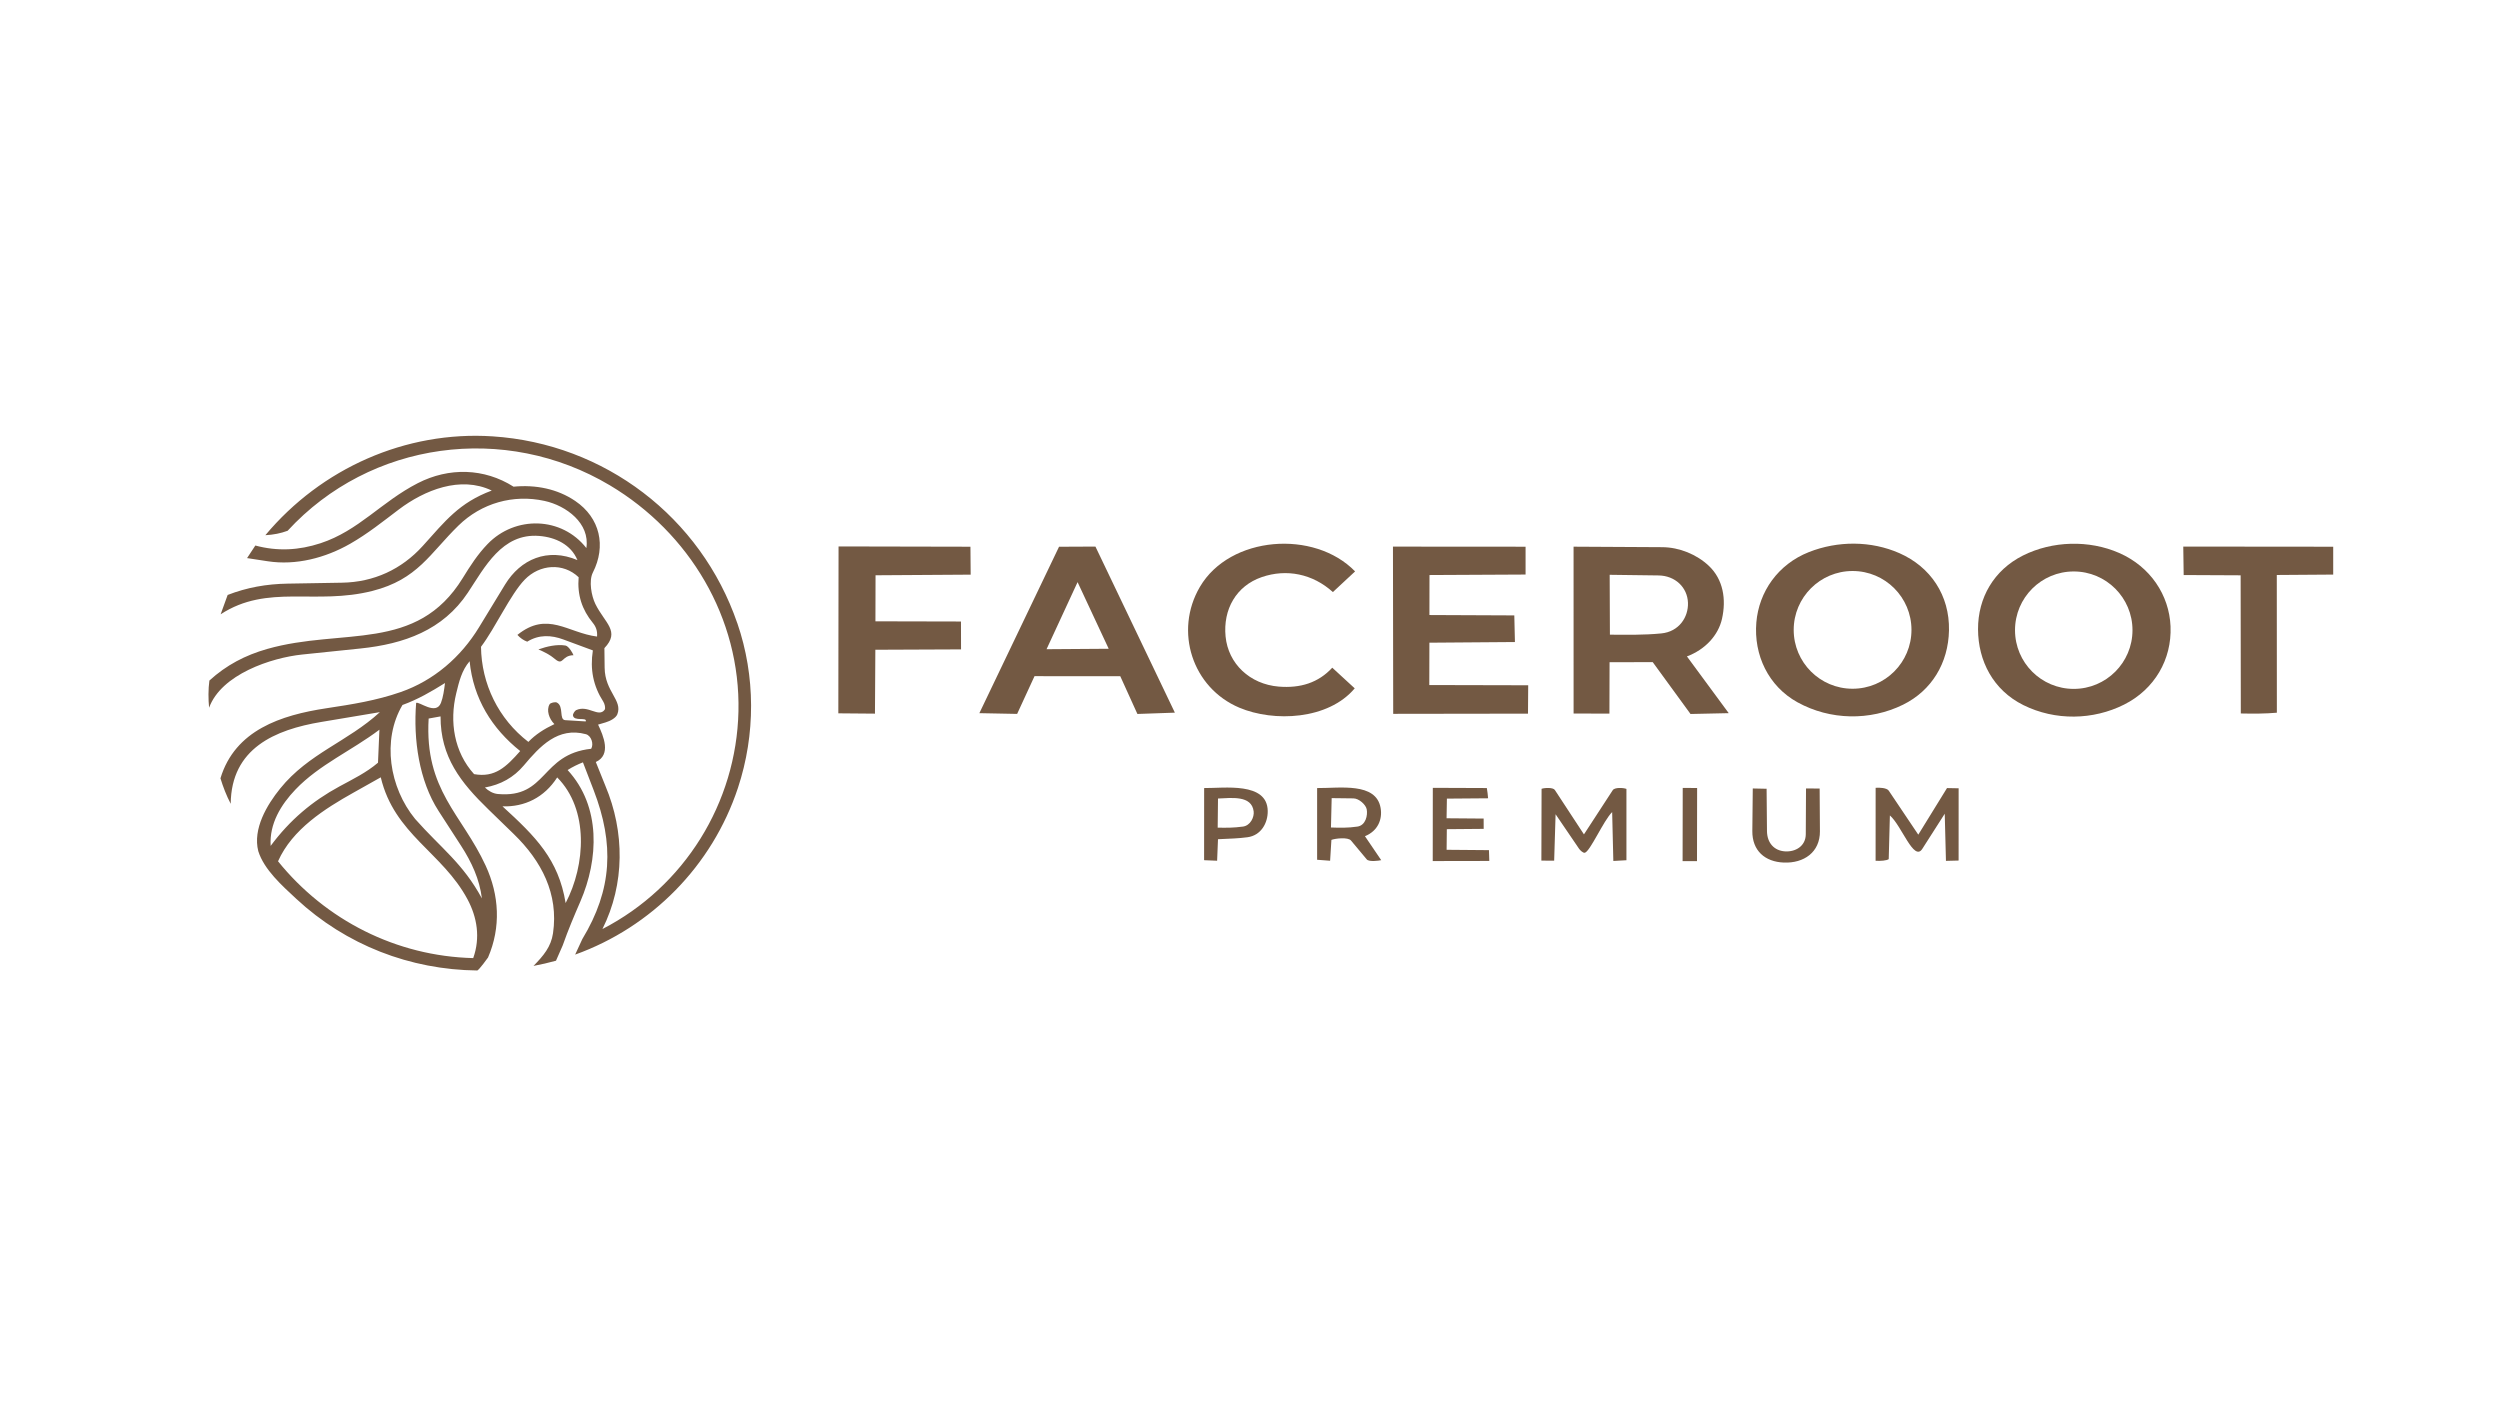
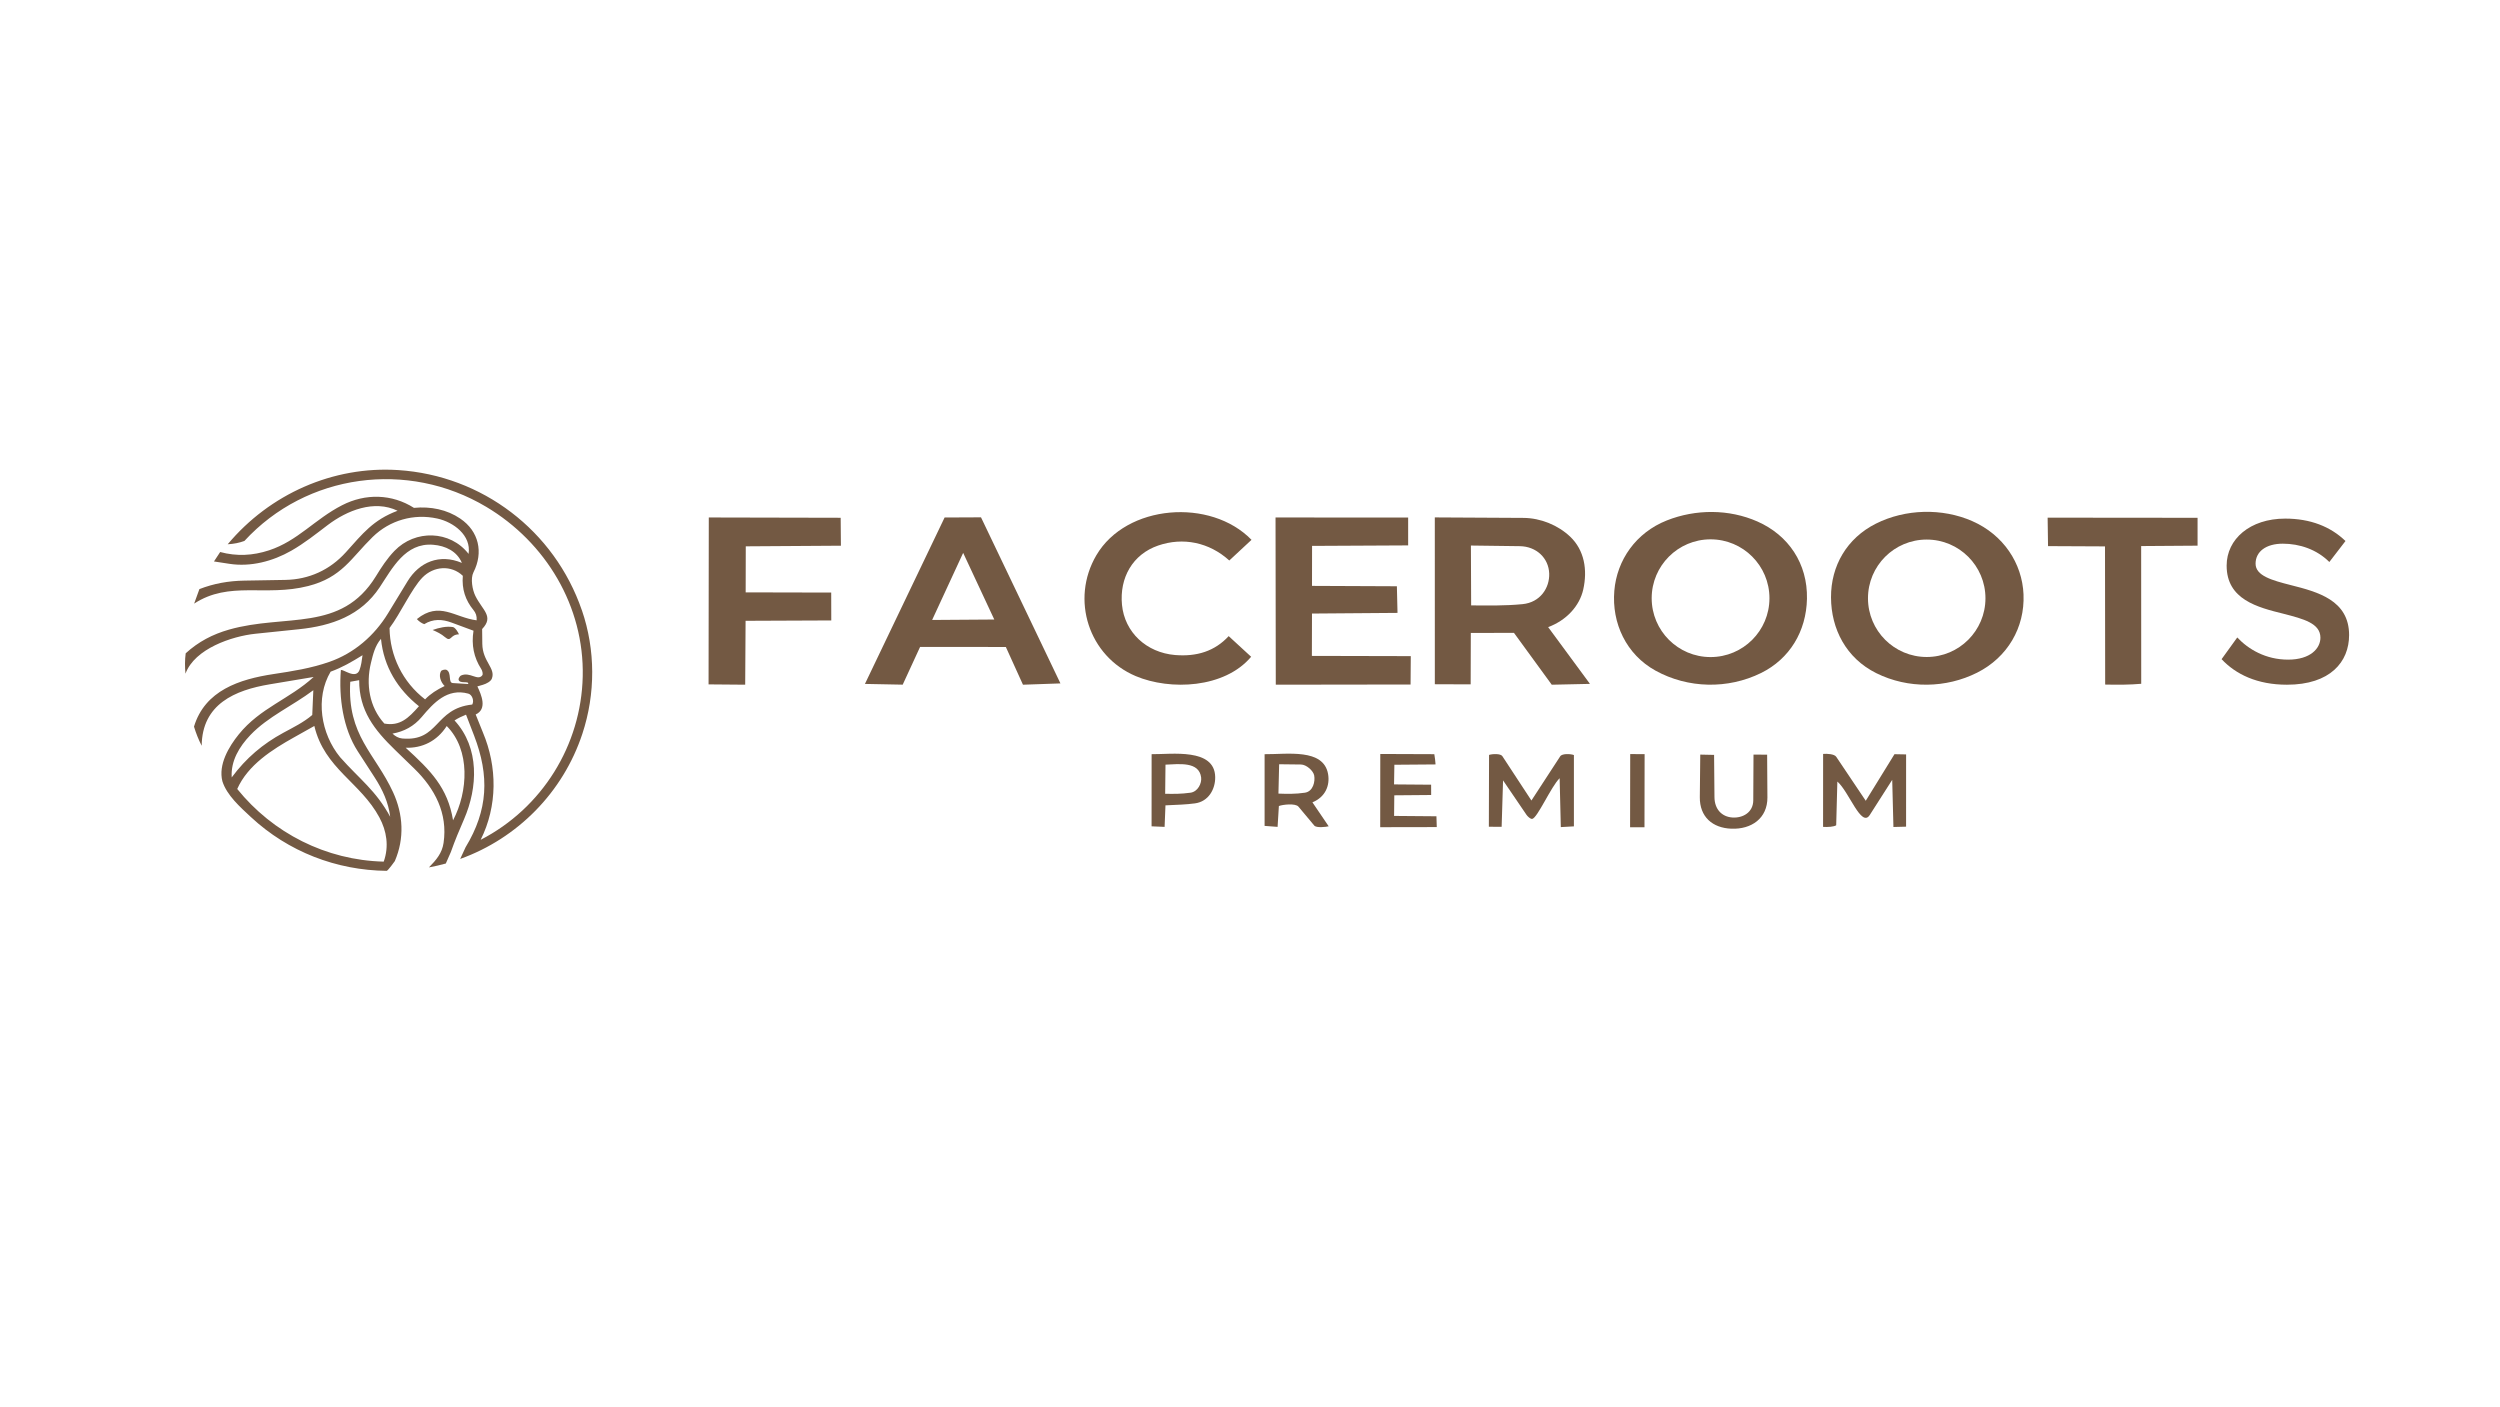
- <svg xmlns="http://www.w3.org/2000/svg" id="Lager_2" data-name="Lager 2" viewBox="0 0 1920 1080">
+ <svg xmlns="http://www.w3.org/2000/svg" id="Lager_4" data-name="Lager 4" viewBox="0 0 1920 1080">
  <defs>
    <style>
      .cls-1 {
        fill: #735943;
      }
    </style>
  </defs>
  <g>
-     <path class="cls-1" d="M566.23,478.58c-27.99-81.55-102-137.86-187.93-143.46-66.66-4.35-131.5,24.5-174.51,75.92,6.48-.37,11.76-1.45,17.09-3.4,63.59-69.1,167.12-82.87,247.53-34.9,61.06,36.42,100.38,101.89,98.72,173.7-1.62,70.15-41.37,134.48-104.46,167.06,17.34-34.7,17.12-74.7,2.29-109.92l-7.38-18.36c12.08-5.53,5.9-19.95,1.75-28.72l5.7-1.68c3.75-1.1,7.97-3.44,9.08-6.23,4.24-10.82-9.52-17.28-9.75-35.73l-.18-15.1c12.42-12.99.3-19.16-6.94-33.91-3.01-6.12-5.18-17.73-1.93-24.13,10.34-20.28,5.6-42-13.52-54.97-13.65-9.27-30.24-12.63-47.38-10.98-22.51-14.28-49.58-15-73.55-2.69-28.03,14.38-45.32,36.47-74.71,46.13-16.69,5.48-33.14,6.3-50.05,1.75l-6.35,9.66,15.88,2.43c21.61,3.33,44.22-2.53,63.28-13.43,13.6-7.78,25.02-17,37.38-26.34,19.68-14.86,47.28-26.08,71.39-14.54-25.11,9.38-35.7,23.38-52.93,42.47-16.36,18.12-37.73,27.89-62.06,28.3l-41.86.72c-16.18.28-31.21,2.95-45.99,8.69l-5.39,14.86c36.2-23.61,72.85-6.81,116.66-17.98,34.63-8.82,44.06-28.77,66-50.18,17.65-17.23,42.04-24.17,66.13-18.91,16.57,3.62,35.02,17.15,32.08,36.2-18.85-24.17-54.59-25.17-75.89-3.05-7.56,7.84-13.27,16.68-19.04,26.08-35.39,57.58-92.29,37.96-150.23,54.47-16.74,4.78-31.3,12.34-44.35,24.26-.92,6.65-.87,14.4-.22,20.86,9.34-25.65,47.79-38.39,71.48-40.85l44.71-4.63c33.55-3.48,63.39-14.02,82.56-42.92,12.9-19.42,26.17-45.76,54.65-43.54,12.75.99,24.52,6.67,29.49,18.57-22.94-9.7-43.65-.81-55.64,18.85l-19.95,32.75c-13.91,22.85-34.65,40.85-60.12,49.73-18.8,6.55-37.54,9.49-57.09,12.45-34.84,5.28-70.14,16.74-81.37,53.8,2.04,6.68,4.54,13.16,7.88,19.58.38-42.61,33.98-56.92,69.67-62.88l44.9-7.52c-24.77,22.73-54.69,31.61-76.58,58.67-10.2,12.61-21.18,31.03-16.82,48.1,4.48,14.24,18.26,26.46,29.18,36.61,38.31,35.6,87.55,54.47,138.94,55.03,1.22,0,8.33-9.97,8.33-9.97,10.02-23.24,8.63-47.91-1.84-70.58-18.24-39.51-47.01-57.88-43.77-112.94l9.15-1.64c-.1,31.19,15.53,50.83,36.75,71.43l19.53,18.97c21.2,20.59,34.51,45.89,30.08,76.17-1.52,10.37-7.33,17.24-14.98,25.05,5.84-1.09,11.6-2.42,17.27-3.99l5.16-11.75c4.39-12.43,8.63-22.34,13.59-33.81,13.9-32.15,16.07-72.76-9.82-100.88,3.69-2.37,7.82-4.38,11.77-5.91l8.26,21.46c15.85,41.21,14.38,76.13-8.74,114.27l-5.51,11.93c58.71-21.12,105.28-68.22,125.04-128.06,13.57-41.07,13.47-85.86-.48-126.47ZM227.05,606.22c18.13-18.95,42.89-29.65,64.34-45.81l-1.09,25.35c-8.86,7.58-19.49,12.73-29.72,18.28-20.76,11.28-37.96,25.69-52.72,45.61-1.05-17.01,7.85-31.57,19.18-43.43ZM363.44,735.82c-58.97-1.42-113.45-29.17-149.91-74.35,10.91-24.64,35.99-40.41,57.96-52.73l20.94-11.76c10.38,43.75,47.37,57.7,66.61,93.68,7.38,13.79,10,29.47,4.39,45.16ZM338.66,539.79c-3.83,9.89-16.85-1.36-19.06.06-2.24,28.01,2.22,59.77,17.24,83.01l17.25,26.68c8.2,12.69,14.21,25.77,16,40.42-14.62-27.01-31.42-38.57-51.28-61.02-19.72-24.07-25.63-60.57-9.71-87.51,11.97-4.36,21.76-10.08,32.66-16.86-.67,5.32-1.42,10.85-3.1,15.22ZM364.09,594.53c-15.37-16.97-18.99-40.27-13.72-62,2.23-9.15,4.21-17.58,10.3-24.71,2.83,28.76,17.17,51.7,38.84,68.98-10.7,12.14-19.38,20.64-35.42,17.73ZM434.41,693.54c-5.51-33.53-22.92-50.92-48.49-74.26,16.87.55,32.04-6.69,42.01-22.22,24.43,24.57,21.85,67.16,6.48,96.48ZM454.02,575.06c-38.97,4.18-33.62,38.17-71.7,34.73-3.7-.34-7.18-2.33-9.91-4.99,12.03-2.12,22.08-7.67,29.91-16.98,12.26-14.58,26.13-29.77,47.64-23.96,4.17,1.13,6.21,7.59,4.06,11.2ZM442.51,545.36c-1.05.49-2.6,2.91-2.48,3.99.54,5.06,11.16,1.03,9.81,4.71l-15.7-.97c-5.05-.31-.86-10.7-6.49-13.55-1.17-.61-4.85.12-5.57,1.35-2.62,4.5-.42,11.18,3.7,15.22-7.96,3.76-14.49,7.96-20,13.67-23.04-17.73-36.02-44.56-36.37-73.04,10.94-14.44,22.63-40.25,33.53-51.53,11.59-11.99,29.68-13.16,41.46-1.89-1.15,13.53,2.57,24.93,10.9,35.06,2.33,2.84,3.62,6.07,3.23,10.5-22.56-2.86-38.02-19.91-61.16-1.28,2.02,2.32,4.9,4.3,7.54,5.2,9.06-5.6,18.5-5.11,27.85-1.65l22.56,8.36c-2.27,14.54.28,27.35,8,39.33,1.01,1.57,1.96,5.03,1.02,6.29-4.69,6.23-12.7-3.98-21.83.25Z" />
-     <path class="cls-1" d="M440.43,503.21c-9.3.14-7.66,8.5-14.27,2.87-3.92-3.34-8.12-5.36-12.68-7.32,6.63-2.36,14.15-4.06,20.75-3,2.5.4,5.68,5.85,6.2,7.45Z" />
+     <path class="cls-1" d="M446.87,468.68c-21.01-61.2-76.55-103.46-141.03-107.66-50.02-3.26-98.69,18.38-130.96,56.98,4.86-.28,8.82-1.09,12.82-2.55,47.72-51.85,125.42-62.19,185.75-26.19,45.83,27.33,75.33,76.47,74.08,130.35-1.21,52.65-31.04,100.92-78.39,125.37,13.01-26.04,12.85-56.06,1.72-82.49l-5.54-13.77c9.07-4.15,4.43-14.97,1.31-21.56l4.28-1.26c2.81-.83,5.98-2.58,6.81-4.67,3.18-8.12-7.14-12.97-7.31-26.81l-.13-11.33c9.32-9.75.22-14.38-5.21-25.45-2.26-4.59-3.89-13.31-1.45-18.11,7.76-15.22,4.21-31.52-10.14-41.25-10.24-6.95-22.7-9.48-35.56-8.24-16.89-10.72-37.21-11.26-55.2-2.02-21.03,10.79-34.01,27.37-56.07,34.62-12.53,4.12-24.87,4.73-37.56,1.31l-4.76,7.25,11.91,1.82c16.22,2.5,33.18-1.9,47.49-10.08,10.21-5.84,18.78-12.76,28.05-19.77,14.77-11.15,35.48-19.57,53.57-10.91-18.84,7.04-26.79,17.55-39.72,31.87-12.27,13.59-28.31,20.93-46.57,21.24l-31.41.54c-12.14.21-23.42,2.21-34.51,6.52l-4.04,11.15c27.16-17.72,54.67-5.11,87.54-13.5,25.99-6.62,33.07-21.59,49.53-37.66,13.24-12.93,31.55-18.14,49.63-14.19,12.44,2.71,26.28,12.87,24.07,27.16-14.14-18.14-40.96-18.89-56.95-2.29-5.67,5.89-9.96,12.52-14.29,19.57-26.56,43.21-69.26,28.48-112.74,40.87-12.56,3.59-23.49,9.26-33.28,18.2-.69,4.99-.66,10.81-.16,15.65,7.01-19.25,35.86-28.81,53.64-30.66l33.55-3.48c25.18-2.61,47.57-10.52,61.95-32.21,9.68-14.57,19.64-34.34,41.01-32.67,9.57.75,18.4,5,22.13,13.94-17.22-7.28-32.76-.61-41.75,14.14l-14.97,24.57c-10.44,17.14-26,30.66-45.12,37.32-14.11,4.91-28.17,7.13-42.84,9.34-26.15,3.96-52.64,12.56-61.06,40.37,1.53,5.01,3.41,9.87,5.91,14.69.29-31.98,25.5-42.72,52.29-47.19l33.7-5.64c-18.59,17.05-41.05,23.72-57.47,44.03-7.66,9.46-15.9,23.29-12.62,36.09,3.36,10.68,13.7,19.86,21.9,27.48,28.75,26.71,65.7,40.87,104.27,41.3.92,0,6.25-7.48,6.25-7.48,7.52-17.44,6.48-35.95-1.38-52.97-13.68-29.65-35.28-43.44-32.85-84.76l6.86-1.23c-.07,23.41,11.65,38.14,27.58,53.61l14.66,14.23c15.91,15.45,25.9,34.44,22.57,57.16-1.14,7.78-5.5,12.94-11.24,18.8,4.38-.82,8.71-1.82,12.96-2.99l3.87-8.81c3.3-9.33,6.48-16.77,10.2-25.37,10.43-24.13,12.06-54.6-7.37-75.7,2.77-1.78,5.87-3.29,8.83-4.44l6.2,16.1c11.9,30.93,10.79,57.13-6.56,85.76l-4.13,8.95c44.06-15.85,79.01-51.2,93.83-96.1,10.18-30.82,10.11-64.43-.36-94.91ZM192.34,564.47c13.6-14.22,32.19-22.25,48.29-34.38l-.82,19.02c-6.65,5.69-14.63,9.55-22.3,13.72-15.58,8.46-28.48,19.28-39.56,34.23-.79-12.77,5.89-23.69,14.39-32.59ZM294.69,661.73c-44.25-1.07-85.14-21.89-112.5-55.8,8.19-18.49,27.01-30.33,43.5-39.57l15.72-8.82c7.79,32.83,35.55,43.3,49.99,70.3,5.54,10.35,7.5,22.11,3.3,33.89ZM276.09,514.62c-2.88,7.42-12.64-1.02-14.3.04-1.68,21.02,1.66,44.85,12.94,62.3l12.95,20.02c6.16,9.52,10.67,19.34,12,30.33-10.97-20.27-23.58-28.94-38.48-45.79-14.8-18.06-19.24-45.46-7.29-65.67,8.99-3.27,16.33-7.57,24.51-12.65-.5,3.99-1.07,8.14-2.33,11.42ZM295.17,555.7c-11.54-12.73-14.25-30.22-10.3-46.53,1.67-6.86,3.16-13.19,7.73-18.55,2.12,21.58,12.89,38.8,29.15,51.76-8.03,9.11-14.55,15.49-26.58,13.31ZM347.95,630c-4.13-25.16-17.2-38.21-36.39-55.73,12.66.41,24.04-5.02,31.53-16.68,18.33,18.44,16.4,50.4,4.86,72.4ZM362.66,541.09c-29.25,3.14-25.23,28.65-53.8,26.07-2.78-.25-5.39-1.75-7.44-3.75,9.03-1.59,16.57-5.76,22.45-12.74,9.2-10.94,19.61-22.34,35.75-17.98,3.13.84,4.66,5.7,3.05,8.4ZM354.03,518.8c-.79.37-1.95,2.18-1.86,2.99.4,3.8,8.37.77,7.36,3.53l-11.78-.73c-3.79-.23-.65-8.03-4.87-10.17-.88-.46-3.64.09-4.18,1.02-1.97,3.38-.31,8.39,2.78,11.42-5.98,2.82-10.87,5.98-15.01,10.26-17.29-13.31-27.03-33.44-27.3-54.81,8.21-10.84,16.98-30.21,25.16-38.67,8.7-8.99,22.27-9.87,31.12-1.42-.86,10.15,1.93,18.71,8.18,26.31,1.75,2.13,2.71,4.56,2.43,7.88-16.93-2.15-28.53-14.94-45.9-.96,1.52,1.74,3.67,3.23,5.66,3.9,6.8-4.21,13.88-3.84,20.9-1.24l16.93,6.27c-1.71,10.91.21,20.52,6,29.52.75,1.18,1.47,3.77.76,4.72-3.52,4.67-9.53-2.98-16.38.19Z" />
+     <path class="cls-1" d="M352.47,487.17c-6.98.11-5.75,6.38-10.71,2.15-2.94-2.51-6.1-4.02-9.52-5.49,4.97-1.77,10.62-3.05,15.57-2.25,1.88.3,4.26,4.39,4.66,5.59Z" />
  </g>
  <g>
-     <path class="cls-1" d="M1458.79,424.85c-21.82-9.62-47.37-9.62-69.59-.83-23.72,9.39-38.36,30.4-40.33,54.02-2.09,24.91,9.16,48.92,31.61,61.32,25.03,13.82,55.67,14.36,81.06,1.85,21.99-10.85,34.76-31.97,35.28-57.01.56-27.05-14.18-48.81-38.03-59.35ZM1422.79,528.95c-24.98,0-45.23-20.24-45.23-45.2s20.26-45.22,45.23-45.22,45.22,20.24,45.22,45.22-20.26,45.2-45.22,45.2Z" />
-     <path class="cls-1" d="M1666.98,481.09c-1.01-24.13-15.55-45.92-39.4-56.39-23.08-10.14-51.37-9.39-73.98,1.96-22.25,11.19-34.57,32.34-34.47,56.65.1,24.36,11.66,46.69,34.79,58.19,24.5,12.17,53.63,11.55,77.36-.36,23.44-11.76,36.74-34.73,35.69-60.05ZM1592.63,529.07c-24.91,0-45.1-20.19-45.1-45.1s20.19-45.09,45.1-45.09,45.12,20.19,45.12,45.09-20.21,45.1-45.12,45.1Z" />
-     <path class="cls-1" d="M1295.57,504.11c14.1-5.26,24.08-16.24,26.92-28.83,3.38-14.98.96-30.25-10.08-40.69-9.28-8.77-22.61-14.28-35.84-14.36l-68.07-.38.02,128.12,27.52.1.11-39.48,33.14-.08,29.03,39.83,29.34-.64-32.1-43.58ZM1275.84,486.47c-13.46,1.31-26.09,1.03-39.43.96l-.18-45.98,37.54.49c12.81.18,22.18,9.2,22.59,20.99.39,10.99-6.84,22.22-20.52,23.54Z" />
-     <path class="cls-1" d="M982.11,527.31c16.5,1.36,30.38-2.91,41.07-14.52l17.25,15.86c-20.42,24.25-62.15,26.02-88.6,14.86-36.11-15.24-50.28-58.76-30.28-92.83,23.04-39.25,87.81-44.11,119.16-11.84l-17.06,15.87c-15.52-14.05-35.58-18.03-54.6-11.5-19.73,6.78-29.81,24.87-27.81,45.58,2.02,20.96,18.65,36.69,40.88,38.53Z" />
-     <polygon class="cls-1" points="1173.66 526.29 1173.5 548.08 1069.98 548.23 1069.79 419.8 1171.64 419.87 1171.64 441.25 1097.85 441.63 1097.8 472.34 1162.99 472.63 1163.47 493.08 1097.78 493.59 1097.7 526.11 1173.66 526.29" />
-     <polygon class="cls-1" points="738.03 477.32 738.08 498.73 672.27 499.01 671.97 548.08 643.84 547.84 644.01 419.66 745.3 419.88 745.48 441.33 672.42 441.81 672.33 477.17 738.03 477.32" />
-     <path class="cls-1" d="M1791.9,441.28l-43.32.31.05,105.77c-8.77.77-17.79.8-27.69.59l-.13-106.11-43.75-.21-.31-21.86,115.15.11v21.4Z" />
-     <path class="cls-1" d="M841.29,419.77l-27.95.13-61.19,127.81,29.01.57,13.35-28.99,65.86.05,13.15,28.98,28.78-1-61.01-127.55ZM803.75,498.59l23.83-51.52,23.9,51.18-47.73.34Z" />
-     <path class="cls-1" d="M1494.49,661.13l-.93-36.19-17.24,26.99c-6.48,10.15-15.8-17.79-24.89-25.68l-.89,33.57c-1.64,1.16-6.4,1.5-10.08,1.25l.03-56.04c2.89-.26,8.6.02,10.05,2.18l22.7,33.81,22.06-35.78,8.93.17-.02,55.49-9.72.25Z" />
-     <path class="cls-1" d="M1249.1,605.89v54.77l-10.06.56-.9-37.54c-6.58,6.39-17.07,30.61-21.09,31.25-1.32.2-3.54-1.93-4.33-3.09l-18.03-26.5-1.09,35.66-9.82-.05.15-55.15c2.5-.85,8.85-1.14,10.19.9l22.35,34.11,22.12-33.96c1.45-2.24,7.97-1.94,10.52-.96Z" />
-     <path class="cls-1" d="M1049.71,660.05l-12.16-14.54c-2.28-2.73-12.11-1.62-15.03-.47l-.99,16.01-9.98-.75v-55.07c17.26.17,45.29-4.67,48.76,15.27,1.51,8.69-2.03,17.64-12.03,21.7l12.49,18.41c-1.83.46-9.4,1.43-11.07-.57ZM1042.5,634.82c6.38-.94,8.02-8.7,7.13-13.29-.68-3.53-5.91-8.32-10.18-8.37l-16.73-.2-.54,22.55c6.75.24,13,.39,20.32-.69Z" />
-     <path class="cls-1" d="M924.78,605.22l-.03,55.41,10,.42.67-16.53c9.65-.46,15.58-.57,22.66-1.52,10.47-1.4,15.7-11.04,15.53-20.24-.38-22.46-33.57-17.36-48.83-17.54ZM954.52,634.82c-7.22.98-12.35.93-19.34.82l.25-22.38c10.45-.41,25.83-2.6,27.38,9.87.54,4.35-2.4,10.9-8.28,11.7Z" />
-     <path class="cls-1" d="M1397.71,638.32c.1,16.32-12.43,24.72-27.69,24.13-14.46-.54-24.39-9.08-24.23-24.24l.34-32.67,10.62.23.29,32.43c.08,9.31,5.62,15.08,13.74,15.65,8.05.57,16.01-3.94,16.06-13.17l.18-35.14,10.47.05.21,32.74Z" />
-     <path class="cls-1" d="M1139.47,636.57l-28.31.24-.16,15.83,32.52.27.26,8.3-43.44.08.06-56.23,41.5.16c.36,1.81.83,6.04.95,7.87l-31.63.25-.25,15.09,28.47.23.03,7.91Z" />
-     <rect class="cls-1" x="1269.73" y="627.72" width="56.18" height="11.06" transform="translate(662.3 1929.96) rotate(-89.9)" />
+     <g>
+       <path class="cls-1" d="M1454.15,635.11l-.93-36.19-17.24,26.99c-6.48,10.15-15.8-17.79-24.89-25.68l-.89,33.57c-1.64,1.16-6.4,1.5-10.08,1.25l.03-56.04c2.89-.26,8.6.02,10.05,2.18l22.7,33.81,22.06-35.78,8.93.17-.02,55.49-9.72.25Z" />
+       <path class="cls-1" d="M1208.76,579.88v54.77l-10.06.56-.9-37.54c-6.58,6.39-17.07,30.61-21.09,31.25-1.32.2-3.54-1.93-4.33-3.09l-18.03-26.5-1.09,35.66-9.82-.05.15-55.15c2.5-.85,8.85-1.14,10.19.9l22.35,34.11,22.12-33.96c1.45-2.24,7.97-1.94,10.52-.96Z" />
+       <path class="cls-1" d="M1009.37,634.04l-12.16-14.54c-2.28-2.73-12.11-1.62-15.03-.47l-.99,16.01-9.98-.75v-55.07c17.26.17,45.29-4.67,48.76,15.27,1.51,8.69-2.03,17.64-12.03,21.7l12.49,18.41c-1.83.46-9.4,1.43-11.07-.57ZM1002.16,608.8c6.38-.94,8.02-8.7,7.13-13.29-.68-3.53-5.91-8.32-10.18-8.37l-16.73-.2-.54,22.55c6.75.24,13,.39,20.32-.69Z" />
+       <path class="cls-1" d="M884.44,579.21l-.03,55.41,10,.42.67-16.53c9.65-.46,15.58-.57,22.66-1.52,10.47-1.4,15.7-11.04,15.53-20.24-.38-22.46-33.57-17.36-48.83-17.54ZM914.19,608.81c-7.22.98-12.35.93-19.34.82l.25-22.38c10.45-.41,25.83-2.6,27.38,9.87.54,4.35-2.4,10.9-8.28,11.7Z" />
+       <path class="cls-1" d="M1357.38,612.31c.1,16.32-12.43,24.72-27.69,24.13-14.46-.54-24.39-9.08-24.23-24.24l.34-32.67,10.62.23.29,32.43c.08,9.31,5.62,15.08,13.74,15.65,8.05.57,16.01-3.94,16.06-13.17l.18-35.14,10.47.05.21,32.74Z" />
+       <path class="cls-1" d="M1099.13,610.56l-28.31.24-.16,15.83,32.52.27.26,8.3-43.44.08.06-56.23,41.5.16c.36,1.81.83,6.04.95,7.87l-31.63.25-.25,15.09,28.47.23.03,7.91Z" />
+       <rect class="cls-1" x="1229.39" y="601.71" width="56.18" height="11.06" transform="translate(648.05 1863.66) rotate(-89.9)" />
+     </g>
+     <g>
+       <path class="cls-1" d="M1349.72,400.52c-21.82-9.62-47.37-9.62-69.59-.83-23.72,9.39-38.36,30.4-40.33,54.02-2.09,24.91,9.16,48.92,31.61,61.32,25.03,13.82,55.67,14.36,81.06,1.85,21.99-10.85,34.76-31.97,35.28-57.01.56-27.05-14.18-48.81-38.03-59.35ZM1313.72,504.63c-24.98,0-45.23-20.24-45.23-45.2s20.26-45.22,45.23-45.22,45.22,20.24,45.22,45.22-20.26,45.2-45.22,45.2Z" />
+       <path class="cls-1" d="M1554.07,456.59c-1.01-24.13-15.55-45.92-39.4-56.39-23.08-10.14-51.37-9.39-73.98,1.96-22.25,11.19-34.57,32.34-34.47,56.65.1,24.36,11.66,46.69,34.79,58.19,24.5,12.17,53.63,11.55,77.36-.36,23.44-11.76,36.74-34.73,35.69-60.05ZM1479.71,504.57c-24.91,0-45.1-20.19-45.1-45.1s20.19-45.09,45.1-45.09,45.12,20.19,45.12,45.09-20.21,45.1-45.12,45.1Z" />
+       <path class="cls-1" d="M1189,481.63c14.1-5.26,24.08-16.24,26.92-28.83,3.38-14.98.96-30.25-10.08-40.69-9.28-8.77-22.61-14.28-35.84-14.36l-68.07-.38.02,128.12,27.52.1.11-39.48,33.14-.08,29.03,39.83,29.34-.64-32.1-43.58ZM1169.27,463.99c-13.46,1.31-26.09,1.03-39.43.96l-.18-45.98,37.54.49c12.81.18,22.18,9.2,22.59,20.99.39,10.99-6.84,22.22-20.52,23.54Z" />
+       <path class="cls-1" d="M902.56,503.06c16.5,1.36,30.38-2.91,41.07-14.52l17.25,15.86c-20.42,24.25-62.15,26.02-88.6,14.86-36.11-15.24-50.28-58.76-30.28-92.83,23.04-39.25,87.81-44.11,119.16-11.84l-17.06,15.87c-15.52-14.05-35.58-18.03-54.6-11.5-19.73,6.78-29.81,24.87-27.81,45.58,2.02,20.96,18.65,36.69,40.88,38.53Z" />
+       <polygon class="cls-1" points="1083.48 503.91 1083.32 525.7 979.8 525.85 979.61 397.42 1081.46 397.49 1081.46 418.87 1007.67 419.25 1007.62 449.96 1072.81 450.25 1073.29 470.7 1007.61 471.21 1007.52 503.73 1083.48 503.91" />
+       <polygon class="cls-1" points="638.37 455.09 638.42 476.5 572.61 476.78 572.31 525.85 544.18 525.61 544.35 397.42 645.64 397.65 645.82 419.1 572.75 419.58 572.67 454.94 638.37 455.09" />
+       <path class="cls-1" d="M1687.73,419.07l-43.32.31.05,105.77c-8.77.77-17.79.8-27.69.59l-.13-106.11-43.75-.21-.31-21.86,115.15.11v21.4Z" />
+       <path class="cls-1" d="M753.41,397.31l-27.95.13-61.19,127.81,29.01.57,13.35-28.99,65.86.05,13.15,28.98,28.78-1-61.01-127.55ZM715.88,476.13l23.83-51.52,23.9,51.18-47.73.34Z" />
+       <path class="cls-1" d="M1718.21,489.57c8.52,9.07,21.85,17.03,39.06,17.03s24.81-8.7,24.81-16.85c0-11.11-13.14-14.44-28.14-18.33-20.18-5-43.88-10.92-43.88-37.03,0-20.36,17.96-36.1,44.99-36.1,19.25,0,34.81,6.11,46.28,17.22l-12.4,16.11c-9.63-9.63-22.77-14.07-35.73-14.07s-20.92,6.11-20.92,15.37,12.59,12.77,27.21,16.48c20.37,5.18,44.62,11.48,44.62,38.32,0,20.55-14.44,38.14-47.76,38.14-22.77,0-39.25-7.96-50.17-19.62l12.03-16.66Z" />
+     </g>
  </g>
</svg>
